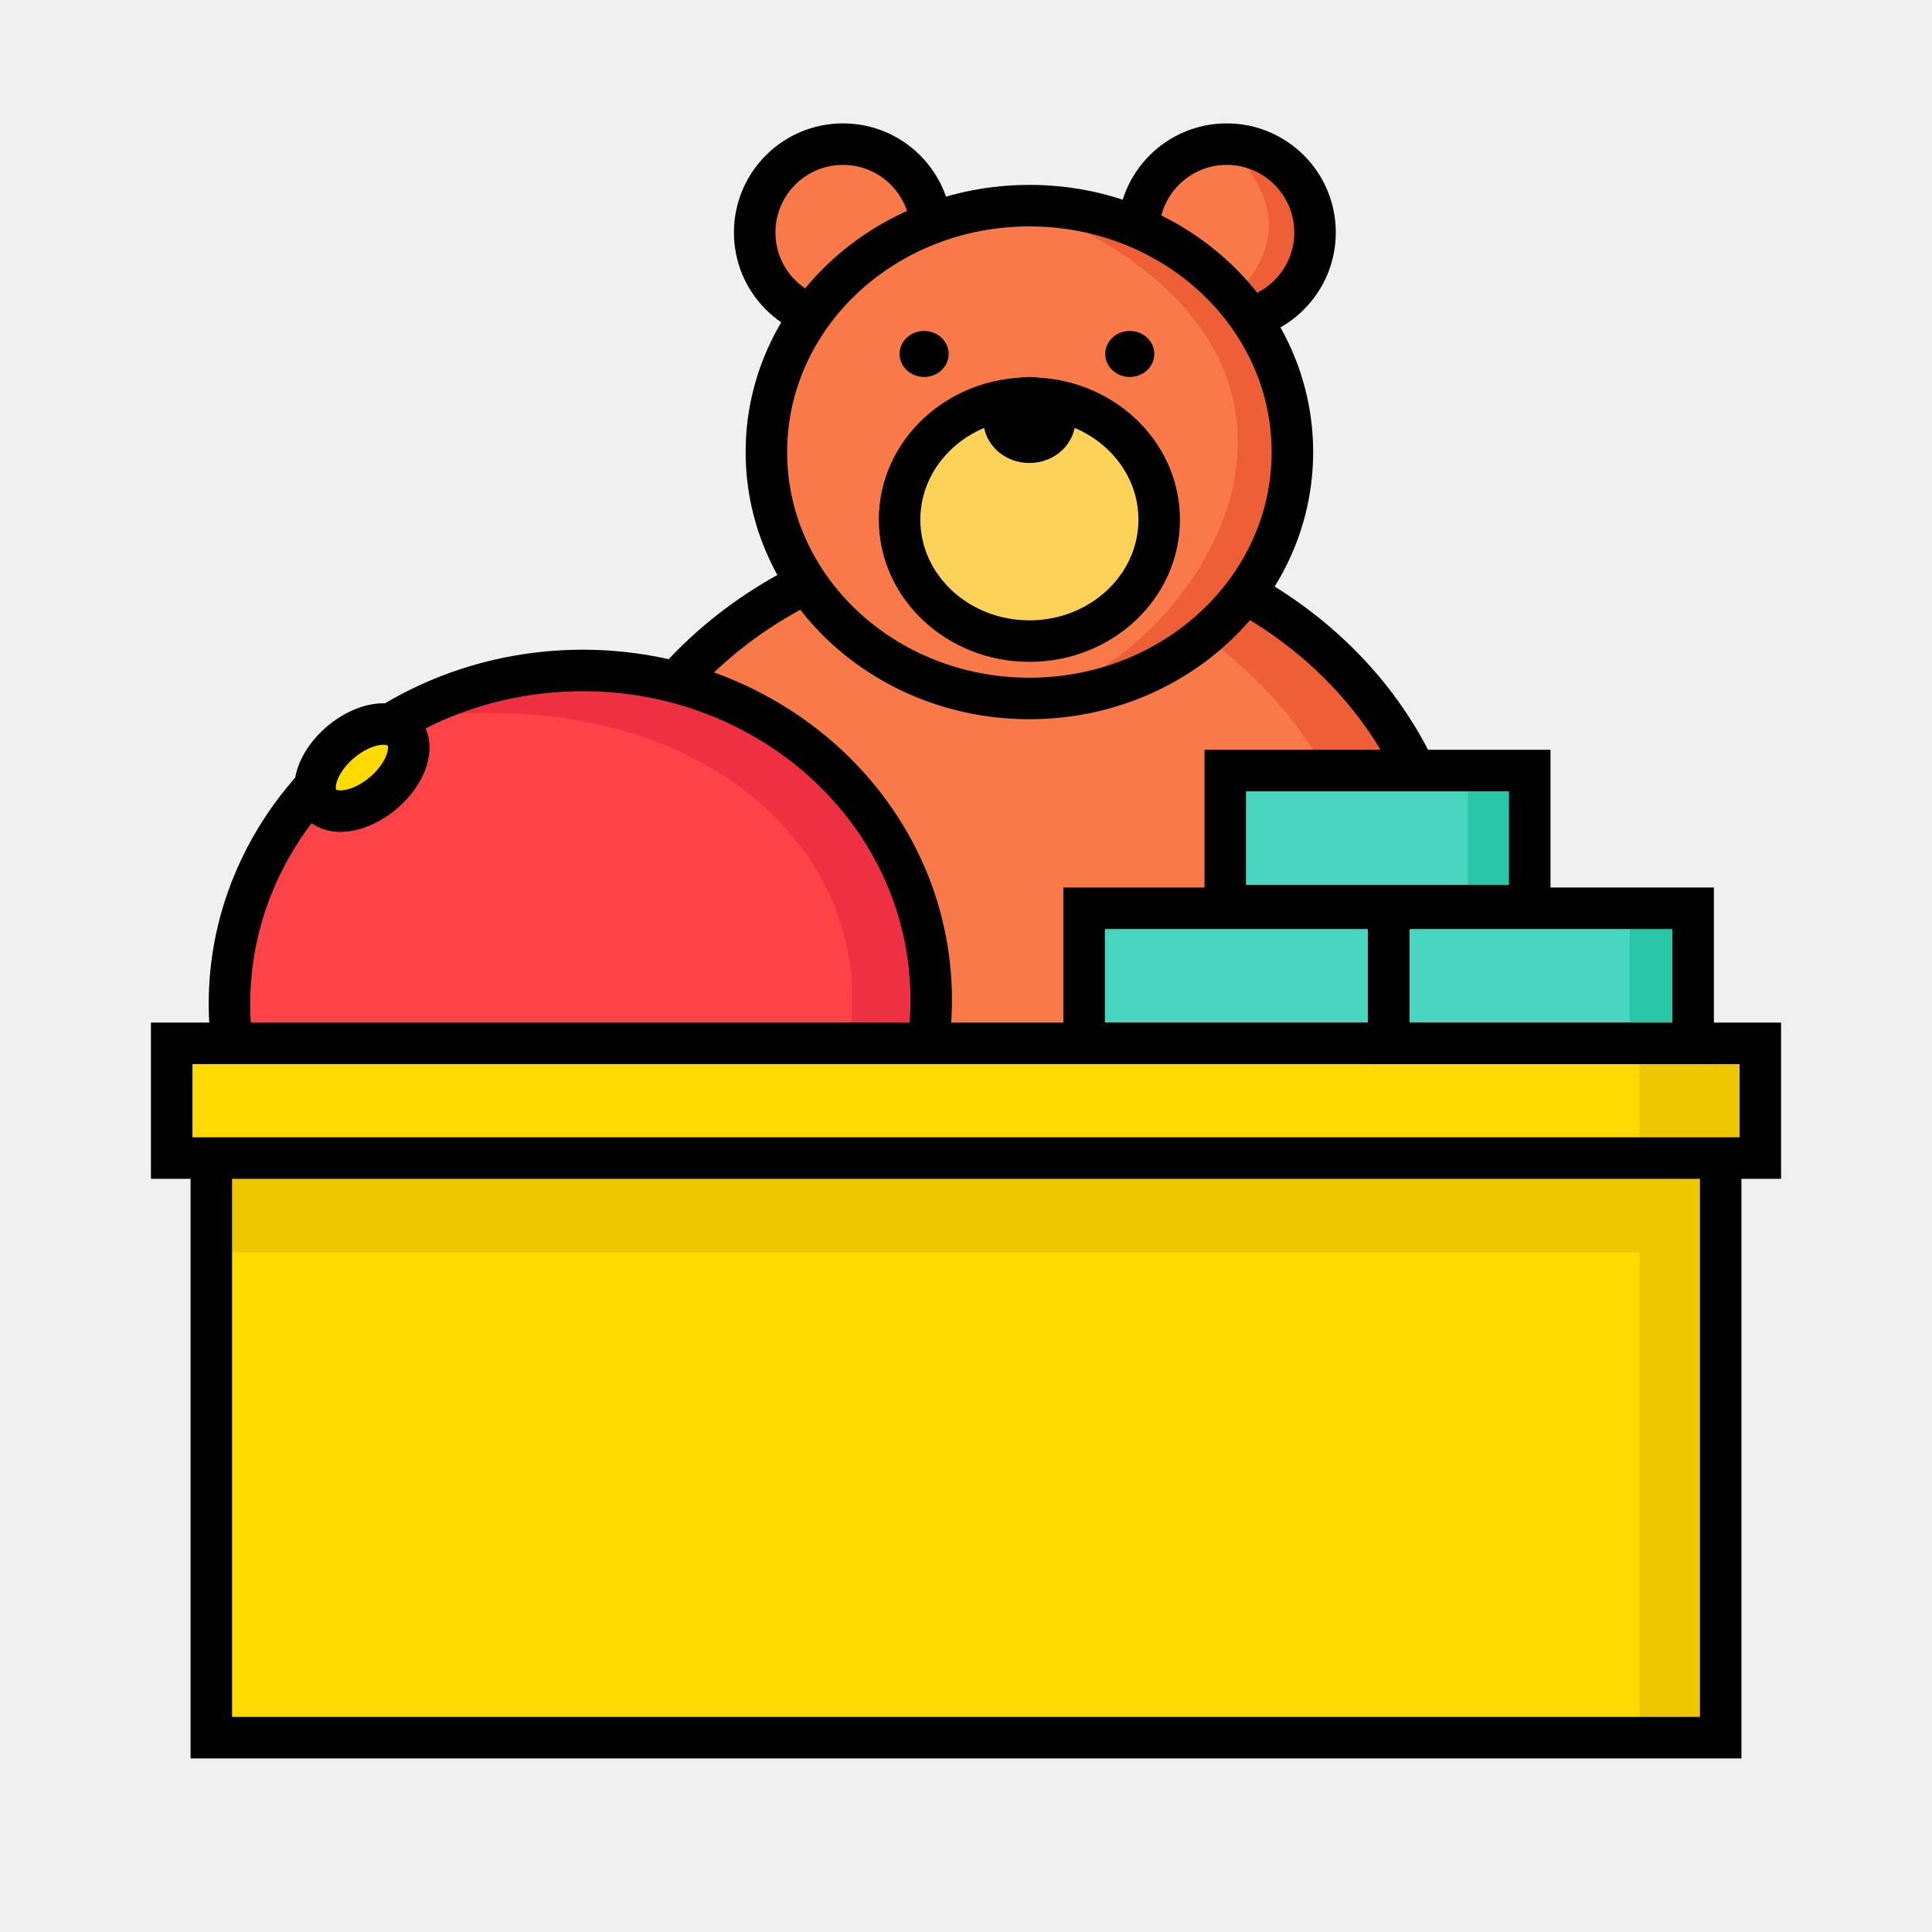
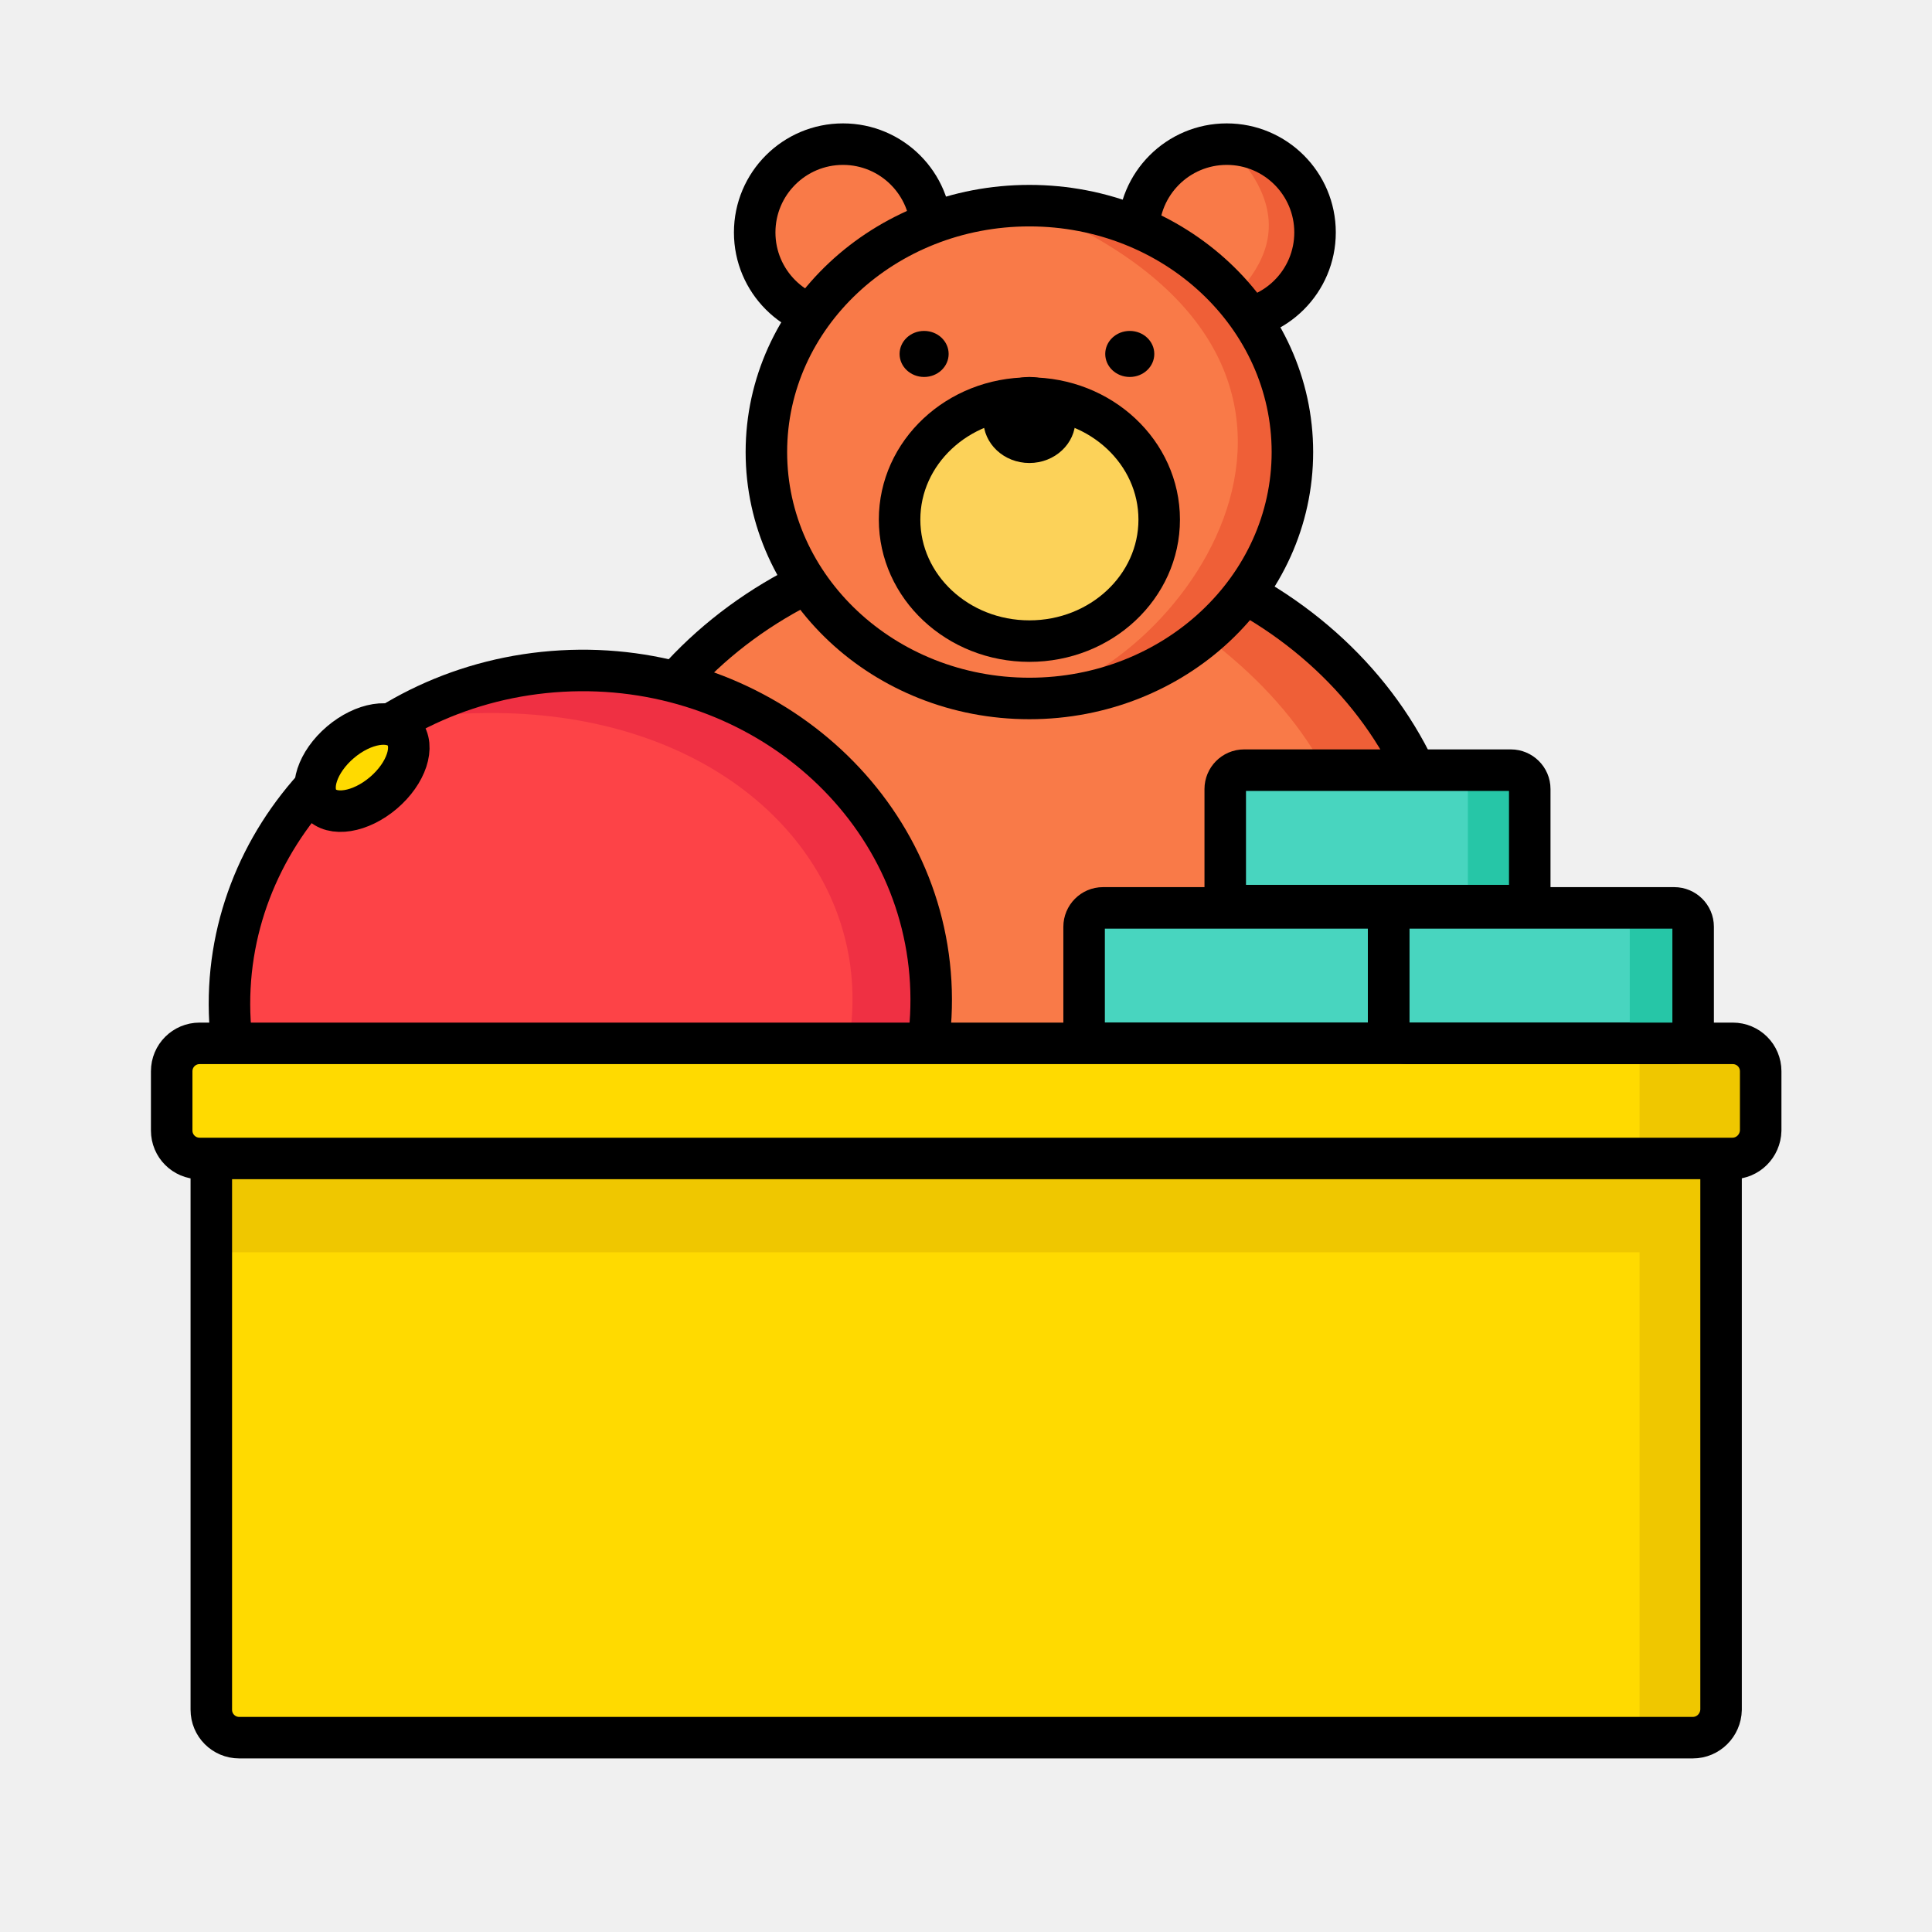
<svg xmlns="http://www.w3.org/2000/svg" version="1.1" id="Layer_1" x="0px" y="0px" viewBox="0 0 512 512" style="enable-background:new 0 0 512 512;" xml:space="preserve">
  <style type="text/css">
- 	.st0{fill:#F4C245;}
- 	.st1{fill:none;stroke:#000000;stroke-width:11;stroke-linecap:round;stroke-linejoin:round;stroke-miterlimit:10;}
- 	.st2{fill:#FCD259;}
- 	.st3{fill:#F4C245;stroke:#000000;stroke-width:11;stroke-linecap:round;stroke-miterlimit:10;}
- 	.st4{fill:#48D5BF;}
- 	.st5{fill:#26C6A7;}
- 	.st6{fill:none;stroke:#000000;stroke-width:11;stroke-linecap:round;stroke-miterlimit:10;}
- 	.st7{fill:none;stroke:#000000;stroke-width:11;stroke-miterlimit:10;}
- 	.st8{fill:#FD4347;}
- 	.st9{fill:#EF3043;}
- 	.st10{fill:#F97A48;}
- 	.st11{fill:#EF5F37;}
- 	.st12{fill:#F97A48;stroke:#000000;stroke-width:11;stroke-miterlimit:10;}
- 	.st13{fill:#4BBC32;}
- 	.st14{fill:#31AA0F;}
- 	.st15{fill:#C6EBF4;}
- 	.st16{fill:#AEE4ED;}
- 	.st17{fill:#53ADFC;stroke:#000000;stroke-width:11;stroke-miterlimit:10;}
- 	.st18{fill:#FFDA00;}
- 	.st19{fill:#EFC700;}
- 	.st20{fill:#FFDA00;stroke:#000000;stroke-width:11;stroke-miterlimit:10;}
- 	.st21{fill:#FFBCA4;stroke:#000000;stroke-width:11;stroke-miterlimit:10;}
- 	.st22{fill:#53ADFC;}
- 	.st23{fill:#B9D6ED;stroke:#000000;stroke-width:11;stroke-miterlimit:10;}
- 	.st24{fill:#24A1ED;}
- 	.st25{fill:none;stroke:#000000;stroke-miterlimit:10;}
- 	.st26{fill:#F95594;stroke:#000000;stroke-width:11;stroke-miterlimit:10;}
- 	.st27{fill:#24A1ED;stroke:#000000;stroke-width:11;stroke-miterlimit:10;}
- 	.st28{fill:#FF6C9D;}
- 	.st29{fill:#F95594;}
- 	.st30{fill:#4B5B6D;}
- 	.st31{fill:#3E5366;}
- 	.st32{fill:#FFDA00;stroke:#000000;stroke-width:5;stroke-miterlimit:10;}
- 	.st33{fill:#85AFDD;stroke:#000000;stroke-width:11;stroke-miterlimit:10;}
- 	.st34{fill:#FFA071;stroke:#1D1D1B;stroke-width:11;stroke-miterlimit:10;}
- 	.st35{fill:#FFFFFF;stroke:#1D1D1B;stroke-width:11;stroke-miterlimit:10;}
- 	.st36{fill:#FFDC64;}
- 	.st37{fill:#1D1D1B;}
- 	.st38{fill:#FF6C9D;stroke:#1D1D1B;stroke-width:11;stroke-miterlimit:10;}
- 	.st39{fill:#6FCEA6;}
- 	.st40{fill:#C6EBF4;stroke:#000000;stroke-width:11;stroke-miterlimit:10;}
- 	.st41{fill:#C6EBF4;stroke:#1D1D1B;stroke-width:11;stroke-miterlimit:10;}
- 	.st42{fill:#53C48E;}
- 	.st43{fill:#48D5BF;stroke:#000000;stroke-width:11;stroke-miterlimit:10;}
- 	.st44{fill:#FFFFFF;stroke:#000000;stroke-width:11;stroke-miterlimit:10;}
- 	.st45{fill:#AEE4ED;stroke:#1D1D1B;stroke-width:11;stroke-miterlimit:10;}
- 	.st46{stroke:#1D1D1B;stroke-width:11;stroke-miterlimit:10;}
- 	.st47{fill:#FFA071;}
- 	.st48{fill:#53ADFC;stroke:#1D1D1B;stroke-width:11;stroke-miterlimit:10;}
- 	.st49{fill:#31AA0F;stroke:#000000;stroke-width:11;stroke-miterlimit:10;}
- 	.st50{fill:#4BBC32;stroke:#000000;stroke-width:11;stroke-miterlimit:10;}
- 	.st51{fill:#EA3106;}
- 	.st52{fill:#DD0E2C;}
- 	.st53{fill:#F22F7E;}
- 	.st54{fill:#FCD259;stroke:#000000;stroke-width:11;stroke-miterlimit:10;}
- 	.st55{fill:#FD4347;stroke:#000000;stroke-width:11;stroke-miterlimit:10;}
- 	.st56{fill:#FCB439;}
- 	.st57{fill:#F43842;}
- 	.st58{fill:#178DFB;}
- 	.st59{fill:#32AF14;}
- 	.st60{fill:#F97A48;stroke:#000000;stroke-width:11;stroke-linecap:round;stroke-linejoin:round;stroke-miterlimit:10;}
- 	.st61{fill:#FFDA00;stroke:#1D1D1B;stroke-width:11.133;stroke-miterlimit:10;}
- 	.st62{fill:#FCB439;stroke:#FFFFFF;stroke-width:14.552;stroke-miterlimit:10;}
- 	.st63{fill:#FFFFFF;}
- 	.st64{clip-path:url(#SVGID_2_);}
- 	.st65{fill:#D8D8D8;}
- 	.st66{clip-path:url(#SVGID_4_);}
- 	.st67{clip-path:url(#SVGID_6_);}
- 	.st68{fill:#999999;stroke:#FFFFFF;stroke-width:14.552;stroke-miterlimit:10;}
- 	.st69{clip-path:url(#SVGID_8_);}
- 	.st70{clip-path:url(#SVGID_10_);}
- 	.st71{fill:#EA461F;}
- 	.st72{clip-path:url(#SVGID_12_);}
- 	.st73{fill:#C41820;}
- 	.st74{clip-path:url(#SVGID_14_);}
- 	.st75{fill:#075492;}
- 	.st76{fill:#003662;}
- 	.st77{clip-path:url(#SVGID_16_);}
- 	.st78{clip-path:url(#SVGID_18_);}
- 	.st79{clip-path:url(#SVGID_20_);}
- 	.st80{clip-path:url(#SVGID_22_);}
- 	.st81{fill:#DDDDDD;}
- 	.st82{fill:none;stroke:#1D1D1B;stroke-width:11;stroke-linecap:round;stroke-linejoin:round;stroke-miterlimit:10;}
- 	.st83{fill:none;stroke:#1D1D1B;stroke-width:11.647;stroke-linecap:round;stroke-linejoin:round;stroke-miterlimit:10;}
- 	.st84{fill:#C6EBF4;stroke:#1D1D1B;stroke-width:11;stroke-linecap:round;stroke-linejoin:round;stroke-miterlimit:10;}
+ 	.st0{fill:#F97A48;stroke:#000000;stroke-width:11;stroke-miterlimit:10;}
+ 	.st1{fill:#F97A48;stroke:#000000;stroke-width:11;stroke-linecap:round;stroke-linejoin:round;stroke-miterlimit:10;}
+ 	.st2{fill:#FFDA00;}
+ 	.st3{fill:#EFC700;}
+ 	.st4{fill:none;stroke:#000000;stroke-width:11;stroke-miterlimit:10;}
+ 	.st5{fill:#FF6C9D;}
+ 	.st6{fill:#FF6C9D;stroke:#1D1D1B;stroke-width:11;stroke-linecap:round;stroke-linejoin:round;stroke-miterlimit:10;}
+ 	.st7{fill:#48D5BF;}
+ 	.st8{fill:#48D5BF;stroke:#000000;stroke-width:11;stroke-miterlimit:10;}
+ 	.st9{fill:#FFDA00;stroke:#000000;stroke-width:11;stroke-miterlimit:10;}
+ 	.st10{fill:#C6EBF4;stroke:#000000;stroke-width:11;stroke-miterlimit:10;}
+ 	.st11{fill:none;stroke:#000000;stroke-width:11;stroke-linecap:round;stroke-linejoin:round;stroke-miterlimit:10;}
+ 	.st12{fill:#F97A48;}
+ 	.st13{fill:#C6EBF4;}
+ 	.st14{fill:#EF5F37;}
+ 	.st15{fill:none;stroke:#000000;stroke-width:10.636;stroke-miterlimit:10;}
+ 	.st16{fill:#26C6A7;}
+ 	.st17{fill:none;stroke:#000000;stroke-width:11;stroke-linecap:round;stroke-miterlimit:10;}
+ 	.st18{fill:#FD4347;}
+ 	.st19{fill:#EF3043;}
+ 	.st20{fill:#4BBC32;}
+ 	.st21{fill:#31AA0F;}
+ 	.st22{fill:#AEE4ED;}
+ 	.st23{fill:#FCD259;}
+ 	.st24{fill:#53ADFC;stroke:#000000;stroke-width:11;stroke-miterlimit:10;}
+ 	.st25{fill:#FFBCA4;stroke:#000000;stroke-width:11;stroke-miterlimit:10;}
+ 	.st26{fill:#53ADFC;}
+ 	.st27{fill:#B9D6ED;stroke:#000000;stroke-width:11;stroke-miterlimit:10;}
+ 	.st28{fill:#24A1ED;}
+ 	.st29{fill:#F4C245;}
+ 	.st30{fill:none;stroke:#000000;stroke-miterlimit:10;}
+ 	.st31{fill:#F95594;stroke:#000000;stroke-width:11;stroke-miterlimit:10;}
+ 	.st32{fill:#24A1ED;stroke:#000000;stroke-width:11;stroke-miterlimit:10;}
+ 	.st33{fill:#F95594;}
+ 	.st34{fill:#4B5B6D;}
+ 	.st35{fill:#3E5366;}
+ 	.st36{fill:#FFDA00;stroke:#000000;stroke-width:5;stroke-miterlimit:10;}
+ 	.st37{fill:#85AFDD;stroke:#000000;stroke-width:11;stroke-miterlimit:10;}
+ 	.st38{fill:#FFA071;stroke:#1D1D1B;stroke-width:11;stroke-miterlimit:10;}
+ 	.st39{fill:#FFFFFF;stroke:#1D1D1B;stroke-width:11;stroke-miterlimit:10;}
+ 	.st40{fill:#FFDC64;}
+ 	.st41{fill:#1D1D1B;}
+ 	.st42{fill:#FF6C9D;stroke:#1D1D1B;stroke-width:11;stroke-miterlimit:10;}
+ 	.st43{fill:#6FCEA6;}
+ 	.st44{fill:#C6EBF4;stroke:#1D1D1B;stroke-width:11;stroke-miterlimit:10;}
+ 	.st45{fill:#53C48E;}
+ 	.st46{fill:#FFFFFF;stroke:#000000;stroke-width:11;stroke-miterlimit:10;}
+ 	.st47{fill:#AEE4ED;stroke:#000000;stroke-width:11;stroke-miterlimit:10;}
+ 	.st48{fill:#F97A48;stroke:#1D1D1B;stroke-width:11;stroke-miterlimit:10;}
+ 	.st49{stroke:#1D1D1B;stroke-width:11;stroke-miterlimit:10;}
+ 	.st50{fill:#FFA071;}
+ 	.st51{fill:#53ADFC;stroke:#1D1D1B;stroke-width:11;stroke-miterlimit:10;}
+ 	.st52{fill:#31AA0F;stroke:#000000;stroke-width:11;stroke-miterlimit:10;}
+ 	.st53{fill:#4BBC32;stroke:#000000;stroke-width:11;stroke-miterlimit:10;}
+ 	.st54{fill:#DD0E2C;}
+ 	.st55{fill:#EA3106;}
+ 	.st56{fill:#F22F7E;}
+ 	.st57{fill:#FCD259;stroke:#000000;stroke-width:11;stroke-miterlimit:10;}
+ 	.st58{fill:#FD4347;stroke:#000000;stroke-width:11;stroke-miterlimit:10;}
+ 	.st59{fill:#FCB439;}
+ 	.st60{fill:#F43842;}
+ 	.st61{fill:#178DFB;}
+ 	.st62{fill:#32AF14;}
+ 	.st63{fill:#FFDA00;stroke:#1D1D1B;stroke-width:11.133;stroke-miterlimit:10;}
+ 	.st64{fill:#FCB439;stroke:#FFFFFF;stroke-width:14.552;stroke-miterlimit:10;}
+ 	.st65{fill:#FFFFFF;}
+ 	.st66{clip-path:url(#SVGID_2_);}
+ 	.st67{fill:#D8D8D8;}
+ 	.st68{clip-path:url(#SVGID_4_);}
+ 	.st69{clip-path:url(#SVGID_6_);}
+ 	.st70{fill:#999999;stroke:#FFFFFF;stroke-width:14.552;stroke-miterlimit:10;}
+ 	.st71{clip-path:url(#SVGID_8_);}
+ 	.st72{clip-path:url(#SVGID_10_);}
+ 	.st73{fill:#EA461F;}
+ 	.st74{clip-path:url(#SVGID_12_);}
+ 	.st75{fill:#C41820;}
+ 	.st76{clip-path:url(#SVGID_14_);}
+ 	.st77{fill:#075492;}
+ 	.st78{fill:#003662;}
+ 	.st79{clip-path:url(#SVGID_16_);}
+ 	.st80{clip-path:url(#SVGID_18_);}
+ 	.st81{clip-path:url(#SVGID_20_);}
+ 	.st82{clip-path:url(#SVGID_22_);}
+ 	.st83{fill:#DDDDDD;}
+ 	.st84{fill:none;stroke:#1D1D1B;stroke-width:11;stroke-linecap:round;stroke-linejoin:round;stroke-miterlimit:10;}
+ 	.st85{fill:none;stroke:#1D1D1B;stroke-width:11.647;stroke-linecap:round;stroke-linejoin:round;stroke-miterlimit:10;}
+ 	.st86{fill:#C6EBF4;stroke:#1D1D1B;stroke-width:11;stroke-linecap:round;stroke-linejoin:round;stroke-miterlimit:10;}
+ 	.st87{fill:none;stroke:#000000;stroke-width:12.056;stroke-linecap:round;stroke-linejoin:round;stroke-miterlimit:10;}
+ 	.st88{fill:#F4C245;stroke:#000000;stroke-width:12.056;stroke-linecap:round;stroke-miterlimit:10;}
+ 	.st89{fill:none;stroke:#000000;stroke-width:12.056;stroke-linecap:round;stroke-miterlimit:10;}
+ 	.st90{fill:#FCD259;stroke:#000000;stroke-width:12.056;stroke-miterlimit:10;}
+ 	.st91{fill:none;stroke:#000000;stroke-width:12.056;stroke-miterlimit:10;}
+ 	.st92{fill:none;}
+ 	.st93{fill:none;stroke:#000000;stroke-width:14.133;stroke-linecap:round;stroke-linejoin:round;stroke-miterlimit:10;}
+ 	.st94{fill:#FFDA00;stroke:#000000;stroke-width:12.056;stroke-miterlimit:10;}
+ 	.st95{fill:none;stroke:#000000;stroke-width:10.636;stroke-linecap:round;stroke-miterlimit:10;}
+ 	.st96{fill:none;stroke:#000000;stroke-width:9;stroke-linecap:round;stroke-linejoin:round;stroke-miterlimit:10;}
+ 	.st97{fill:#78909C;}
+ 	.st98{fill:#4A6068;}
+ 	.st99{stroke:#000000;stroke-width:11;stroke-miterlimit:10;}
+ 	.st100{fill:#AEACB3;stroke:#000000;stroke-width:11;stroke-miterlimit:10;}
+ 	.st101{fill:#C6EBF4;stroke:#000000;stroke-width:11;stroke-linecap:round;stroke-linejoin:round;stroke-miterlimit:10;}
+ 	.st102{fill:#FFDA00;stroke:#000000;stroke-width:11;stroke-linecap:round;stroke-linejoin:round;stroke-miterlimit:10;}
+ 	.st103{fill:#4BBC32;stroke:#000000;stroke-width:11;stroke-linecap:round;stroke-miterlimit:10;}
+ 	.st104{fill:none;stroke:#231F20;stroke-width:11;stroke-miterlimit:10;}
+ 	.st105{fill:#C6EBF4;stroke:#1D1D1B;stroke-width:10.378;stroke-linecap:round;stroke-linejoin:round;stroke-miterlimit:10;}
+ 	.st106{fill:#C6EBF4;stroke:#1D1D1B;stroke-width:6.959;stroke-linecap:round;stroke-linejoin:round;stroke-miterlimit:10;}
+ 	.st107{fill:none;stroke:#1D1D1B;stroke-width:10.344;stroke-linecap:round;stroke-linejoin:round;stroke-miterlimit:10;}
+ 	.st108{fill:#C6EBF4;stroke:#1D1D1B;stroke-width:8.762;stroke-linecap:round;stroke-linejoin:round;stroke-miterlimit:10;}
+ 	.st109{fill:#AEE4ED;stroke:#1D1D1B;stroke-width:11;stroke-miterlimit:10;}
</style>
-   <ellipse class="st10" cx="269.3" cy="243.8" rx="114.7" ry="102" />
-   <path class="st11" d="M384,243.8c0,56.3-51.3,102-114.7,102c69.7-4.8,165.2-139.9,0-203.9C332.7,141.9,384,187.5,384,243.8z" />
-   <ellipse class="st7" cx="269.3" cy="243.8" rx="114.7" ry="102" />
-   <circle class="st10" cx="325.1" cy="61.6" r="23.4" />
-   <path class="st11" d="M348.5,61.6c0,12.9-10.5,23.4-23.4,23.4c-12.9,0,30.6-16.5,0-46.8C338,38.2,348.5,48.7,348.5,61.6z" />
-   <circle class="st7" cx="325.1" cy="61.6" r="23.4" />
-   <circle class="st12" cx="223.4" cy="61.6" r="23.4" />
-   <ellipse class="st10" cx="272.8" cy="119.8" rx="69.7" ry="65.3" />
-   <path class="st11" d="M342.5,119.8c0,36.1-31.2,65.3-69.7,65.3c40.7-7.4,100.7-89.2,0-130.6C311.3,54.5,342.5,83.8,342.5,119.8z" />
-   <ellipse class="st7" cx="272.8" cy="119.8" rx="69.7" ry="65.3" />
-   <ellipse transform="matrix(0.9984 -5.624847e-02 5.624847e-02 0.9984 -14.693 9.0727)" class="st8" cx="153.8" cy="265.5" rx="93" ry="87.8" />
-   <path class="st9" d="M148.9,177.8c51.3-2.9,95.1,34,97.8,82.5s-36.6,90-87.9,92.9C279,288.5,223.4,172.1,105.1,191  C117.9,183.5,132.8,178.7,148.9,177.8z" />
-   <ellipse transform="matrix(0.9984 -5.624847e-02 5.624847e-02 0.9984 -14.693 9.0727)" class="st7" cx="153.8" cy="265.5" rx="93" ry="87.8" />
-   <rect x="56" y="276.7" class="st18" width="400" height="183.8" />
-   <rect x="434.5" y="304" class="st19" width="21.5" height="159.3" />
-   <rect x="245.3" y="124.2" transform="matrix(6.123234e-17 -1 1 6.123234e-17 -65.0908 577.1701)" class="st19" width="21.5" height="393.9" />
-   <rect x="368" y="240.7" class="st4" width="80.7" height="35.8" />
-   <rect x="287.3" y="240.7" class="st43" width="80.7" height="35.8" />
-   <rect x="324.7" y="204.2" class="st4" width="80.7" height="35.8" />
-   <ellipse transform="matrix(0.7611 -0.6486 0.6486 0.7611 -109.0028 110.8112)" class="st20" cx="95.9" cy="203.4" rx="14.5" ry="8.8" />
-   <rect x="56" y="276.7" class="st7" width="400" height="183.8" />
-   <rect x="45.5" y="276.5" class="st18" width="421" height="30.4" />
-   <rect x="434.5" y="276.5" class="st19" width="32" height="30.4" />
-   <ellipse class="st54" cx="272.8" cy="137.7" rx="34.4" ry="32.2" />
+   <ellipse class="st12" cx="269.3" cy="243.8" rx="114.7" ry="102" />
+   <path class="st14" d="M384,243.8c0,56.3-51.3,102-114.7,102c69.7-4.8,165.2-139.9,0-203.9C332.7,141.9,384,187.5,384,243.8z" />
+   <ellipse class="st4" cx="269.3" cy="243.8" rx="114.7" ry="102" />
+   <circle class="st12" cx="325.1" cy="61.6" r="23.4" />
+   <path class="st14" d="M348.5,61.6c0,12.9-10.5,23.4-23.4,23.4c-12.9,0,30.6-16.5,0-46.8C338,38.2,348.5,48.7,348.5,61.6z" />
+   <circle class="st4" cx="325.1" cy="61.6" r="23.4" />
+   <circle class="st0" cx="223.4" cy="61.6" r="23.4" />
+   <ellipse class="st12" cx="272.8" cy="119.8" rx="69.7" ry="65.3" />
+   <path class="st14" d="M342.5,119.8c0,36.1-31.2,65.3-69.7,65.3c40.7-7.4,100.7-89.2,0-130.6C311.3,54.5,342.5,83.8,342.5,119.8z" />
+   <ellipse class="st4" cx="272.8" cy="119.8" rx="69.7" ry="65.3" />
+   <ellipse transform="matrix(0.9984 -5.624847e-02 5.624847e-02 0.9984 -14.693 9.0727)" class="st18" cx="153.8" cy="265.5" rx="93" ry="87.8" />
+   <path class="st19" d="M148.9,177.8c51.3-2.9,95.1,34,97.8,82.5s-36.6,90-87.9,92.9C279,288.5,223.4,172.1,105.1,191  C117.9,183.5,132.8,178.7,148.9,177.8z" />
+   <ellipse transform="matrix(0.9984 -5.624847e-02 5.624847e-02 0.9984 -14.693 9.0727)" class="st4" cx="153.8" cy="265.5" rx="93" ry="87.8" />
+   <rect x="56" y="276.7" class="st2" width="400" height="183.8" />
+   <rect x="434.5" y="304" class="st3" width="21.5" height="159.3" />
+   <rect x="245.3" y="124.2" transform="matrix(6.123234e-17 -1 1 6.123234e-17 -65.0908 577.1701)" class="st3" width="21.5" height="393.9" />
+   <rect x="368" y="240.7" class="st7" width="80.7" height="35.8" />
+   <path class="st8" d="M363,276.5h-70.7c-2.7,0-5-2.2-5-5v-25.9c0-2.7,2.2-5,5-5H363c2.7,0,5,2.2,5,5v25.9  C368,274.3,365.8,276.5,363,276.5z" />
+   <rect x="324.7" y="204.2" class="st7" width="80.7" height="35.8" />
+   <ellipse transform="matrix(0.7611 -0.6486 0.6486 0.7611 -109.0028 110.8112)" class="st9" cx="95.9" cy="203.4" rx="14.5" ry="8.8" />
+   <path class="st4" d="M448.6,460.5H63.4c-4.1,0-7.4-3.3-7.4-7.4v-169c0-4.1,3.3-7.4,7.4-7.4h385.3c4.1,0,7.4,3.3,7.4,7.4v169  C456,457.2,452.7,460.5,448.6,460.5z" />
+   <rect x="45.5" y="276.5" class="st2" width="421" height="30.4" />
+   <rect x="434.5" y="276.5" class="st3" width="32" height="30.4" />
+   <ellipse class="st57" cx="272.8" cy="137.7" rx="34.4" ry="32.2" />
  <ellipse cx="299.4" cy="93.8" rx="6.5" ry="6.1" />
  <ellipse cx="244.9" cy="93.8" rx="6.5" ry="6.1" />
  <ellipse cx="272.8" cy="111.3" rx="12.2" ry="11.4" />
-   <rect x="45.5" y="276.5" class="st7" width="421" height="30.4" />
-   <rect x="389" y="205.9" class="st5" width="13.3" height="32.3" />
-   <rect x="431.9" y="242.5" class="st5" width="13.3" height="32.3" />
-   <rect x="368" y="240.7" class="st7" width="80.7" height="35.8" />
-   <rect x="324.7" y="204.2" class="st7" width="80.7" height="35.8" />
+   <path class="st4" d="M459.1,307H52.9c-4.1,0-7.4-3.3-7.4-7.4v-15.7c0-4.1,3.3-7.4,7.4-7.4h406.3c4.1,0,7.4,3.3,7.4,7.4v15.7  C466.5,303.7,463.2,307,459.1,307z" />
+   <rect x="389" y="205.9" class="st16" width="13.3" height="32.3" />
+   <rect x="431.9" y="242.5" class="st16" width="13.3" height="32.3" />
+   <path class="st4" d="M443.7,276.5H373c-2.7,0-5-2.2-5-5v-25.9c0-2.7,2.2-5,5-5h70.7c2.7,0,5,2.2,5,5v25.9  C448.7,274.3,446.4,276.5,443.7,276.5z" />
+   <path class="st4" d="M400.4,240h-70.7c-2.7,0-5-2.2-5-5v-25.9c0-2.7,2.2-5,5-5h70.7c2.7,0,5,2.2,5,5V235  C405.3,237.7,403.1,240,400.4,240z" />
</svg>
